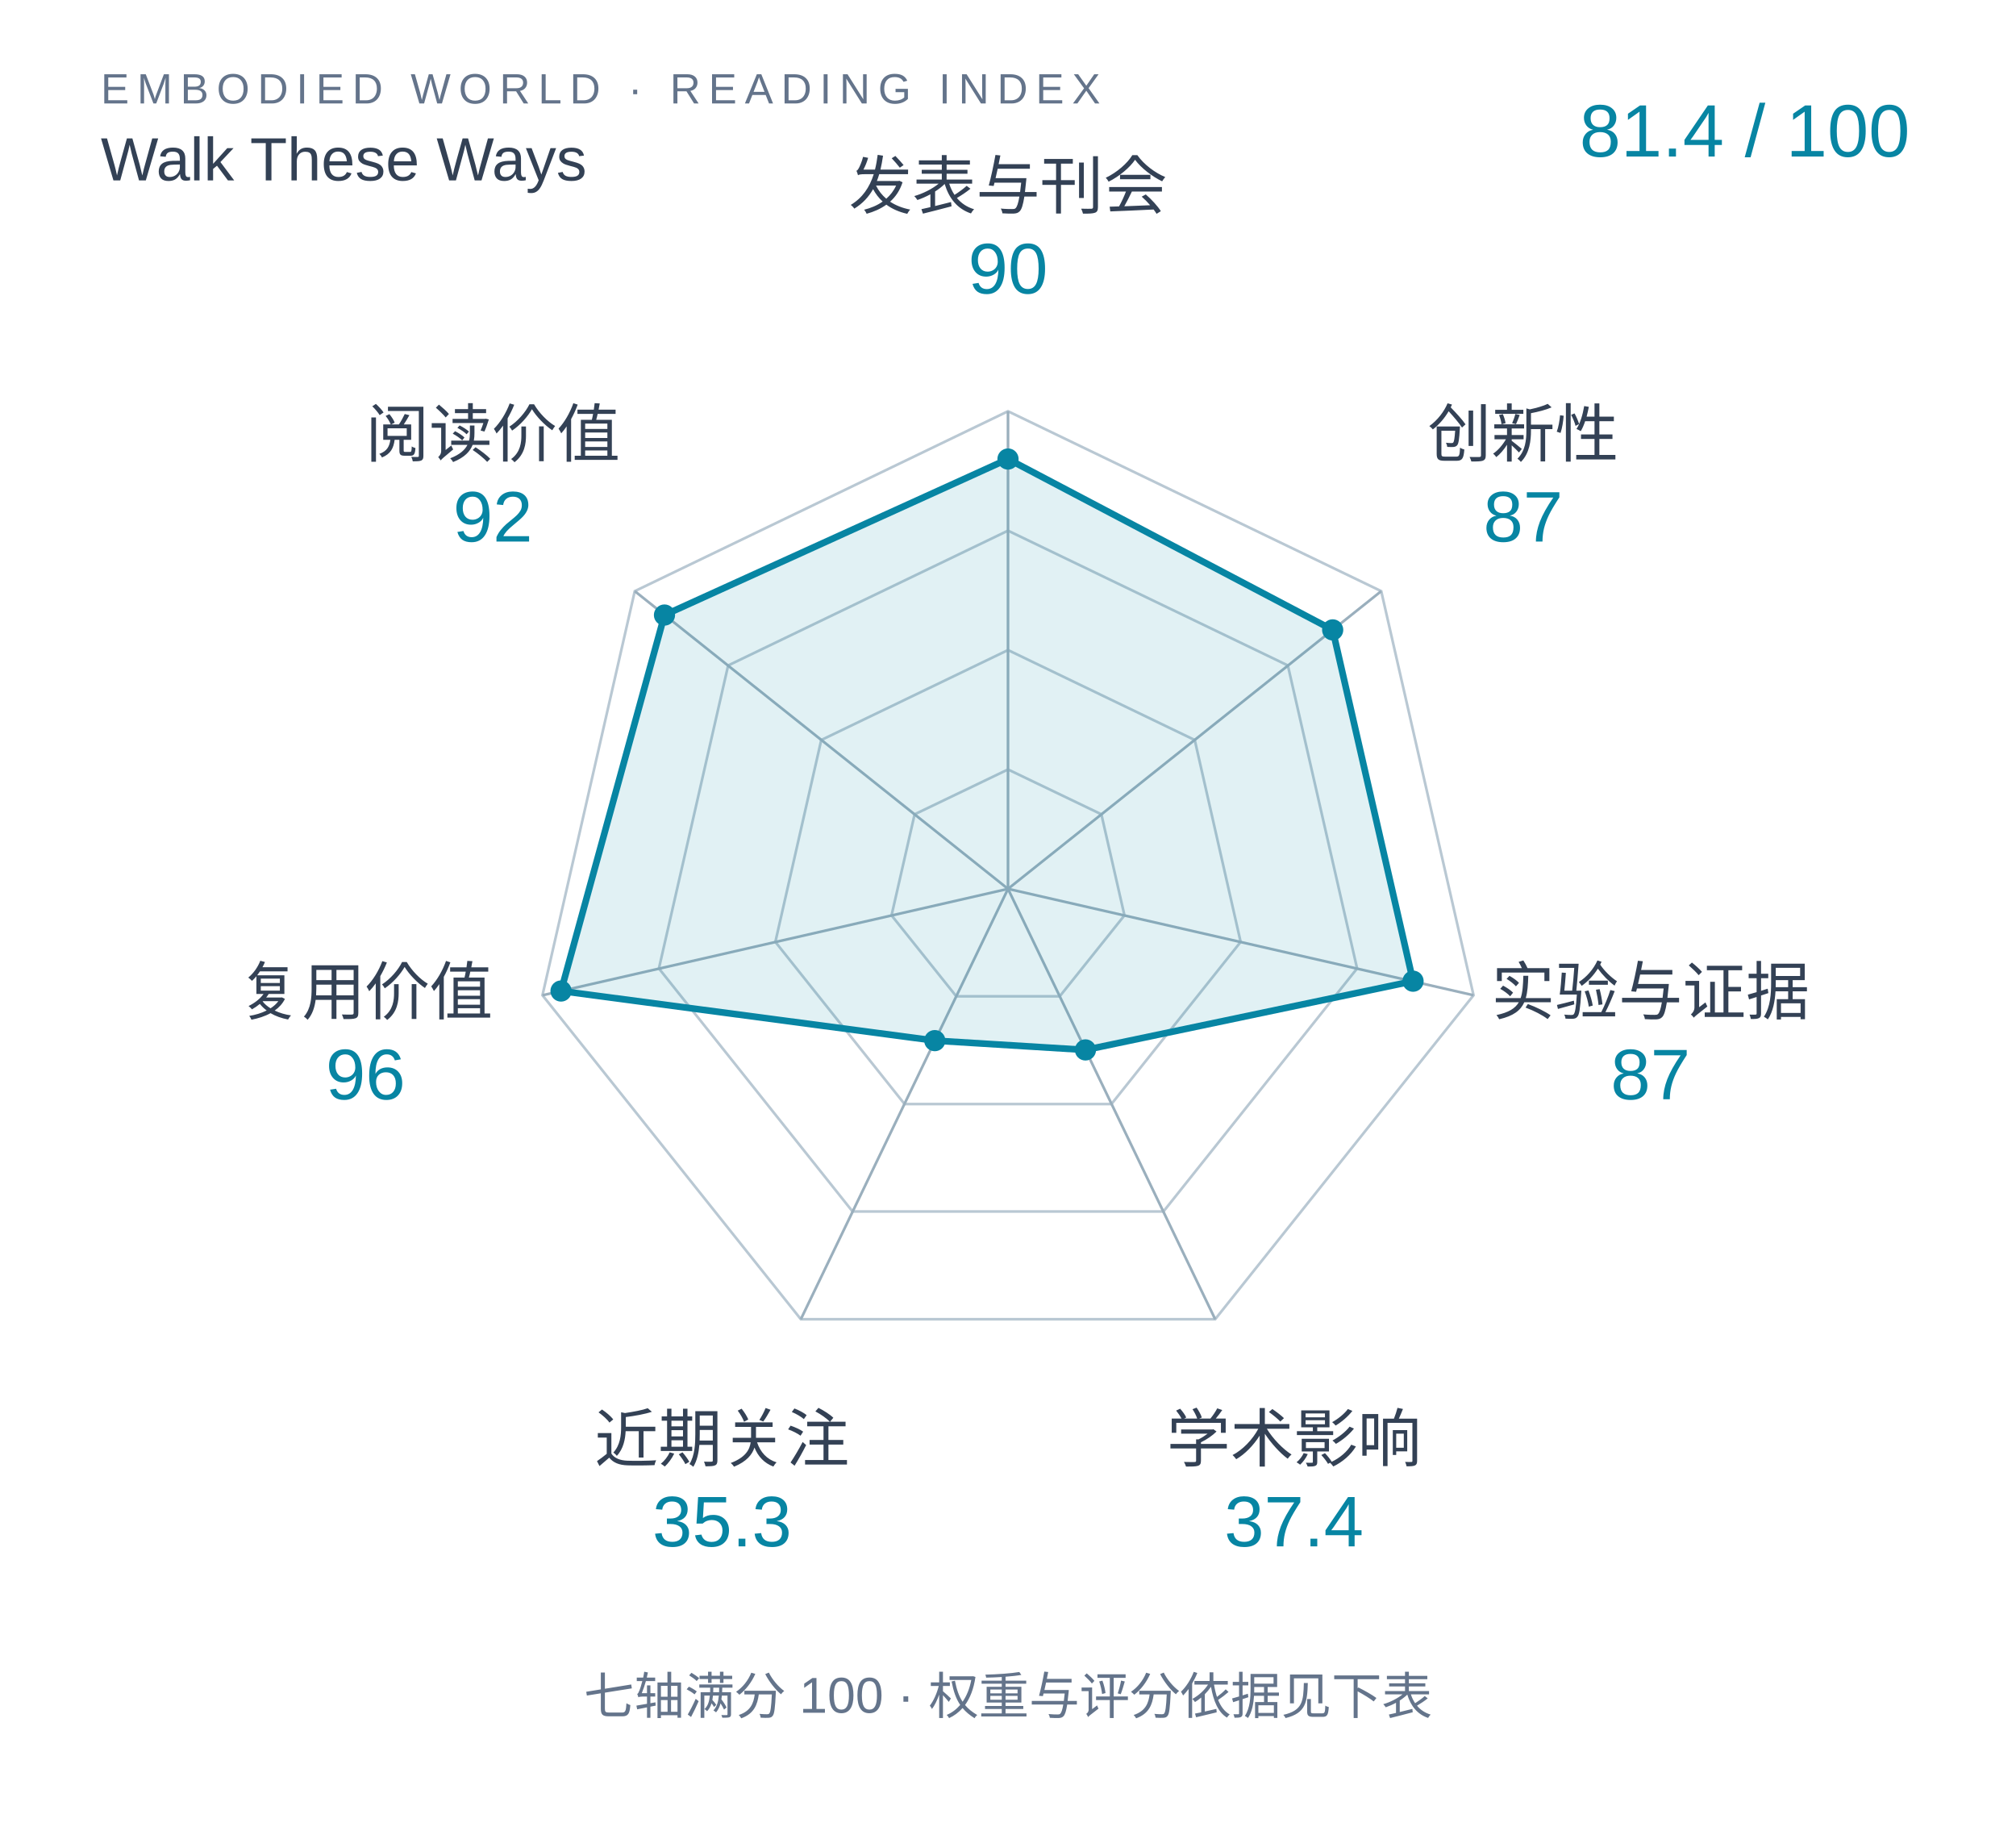
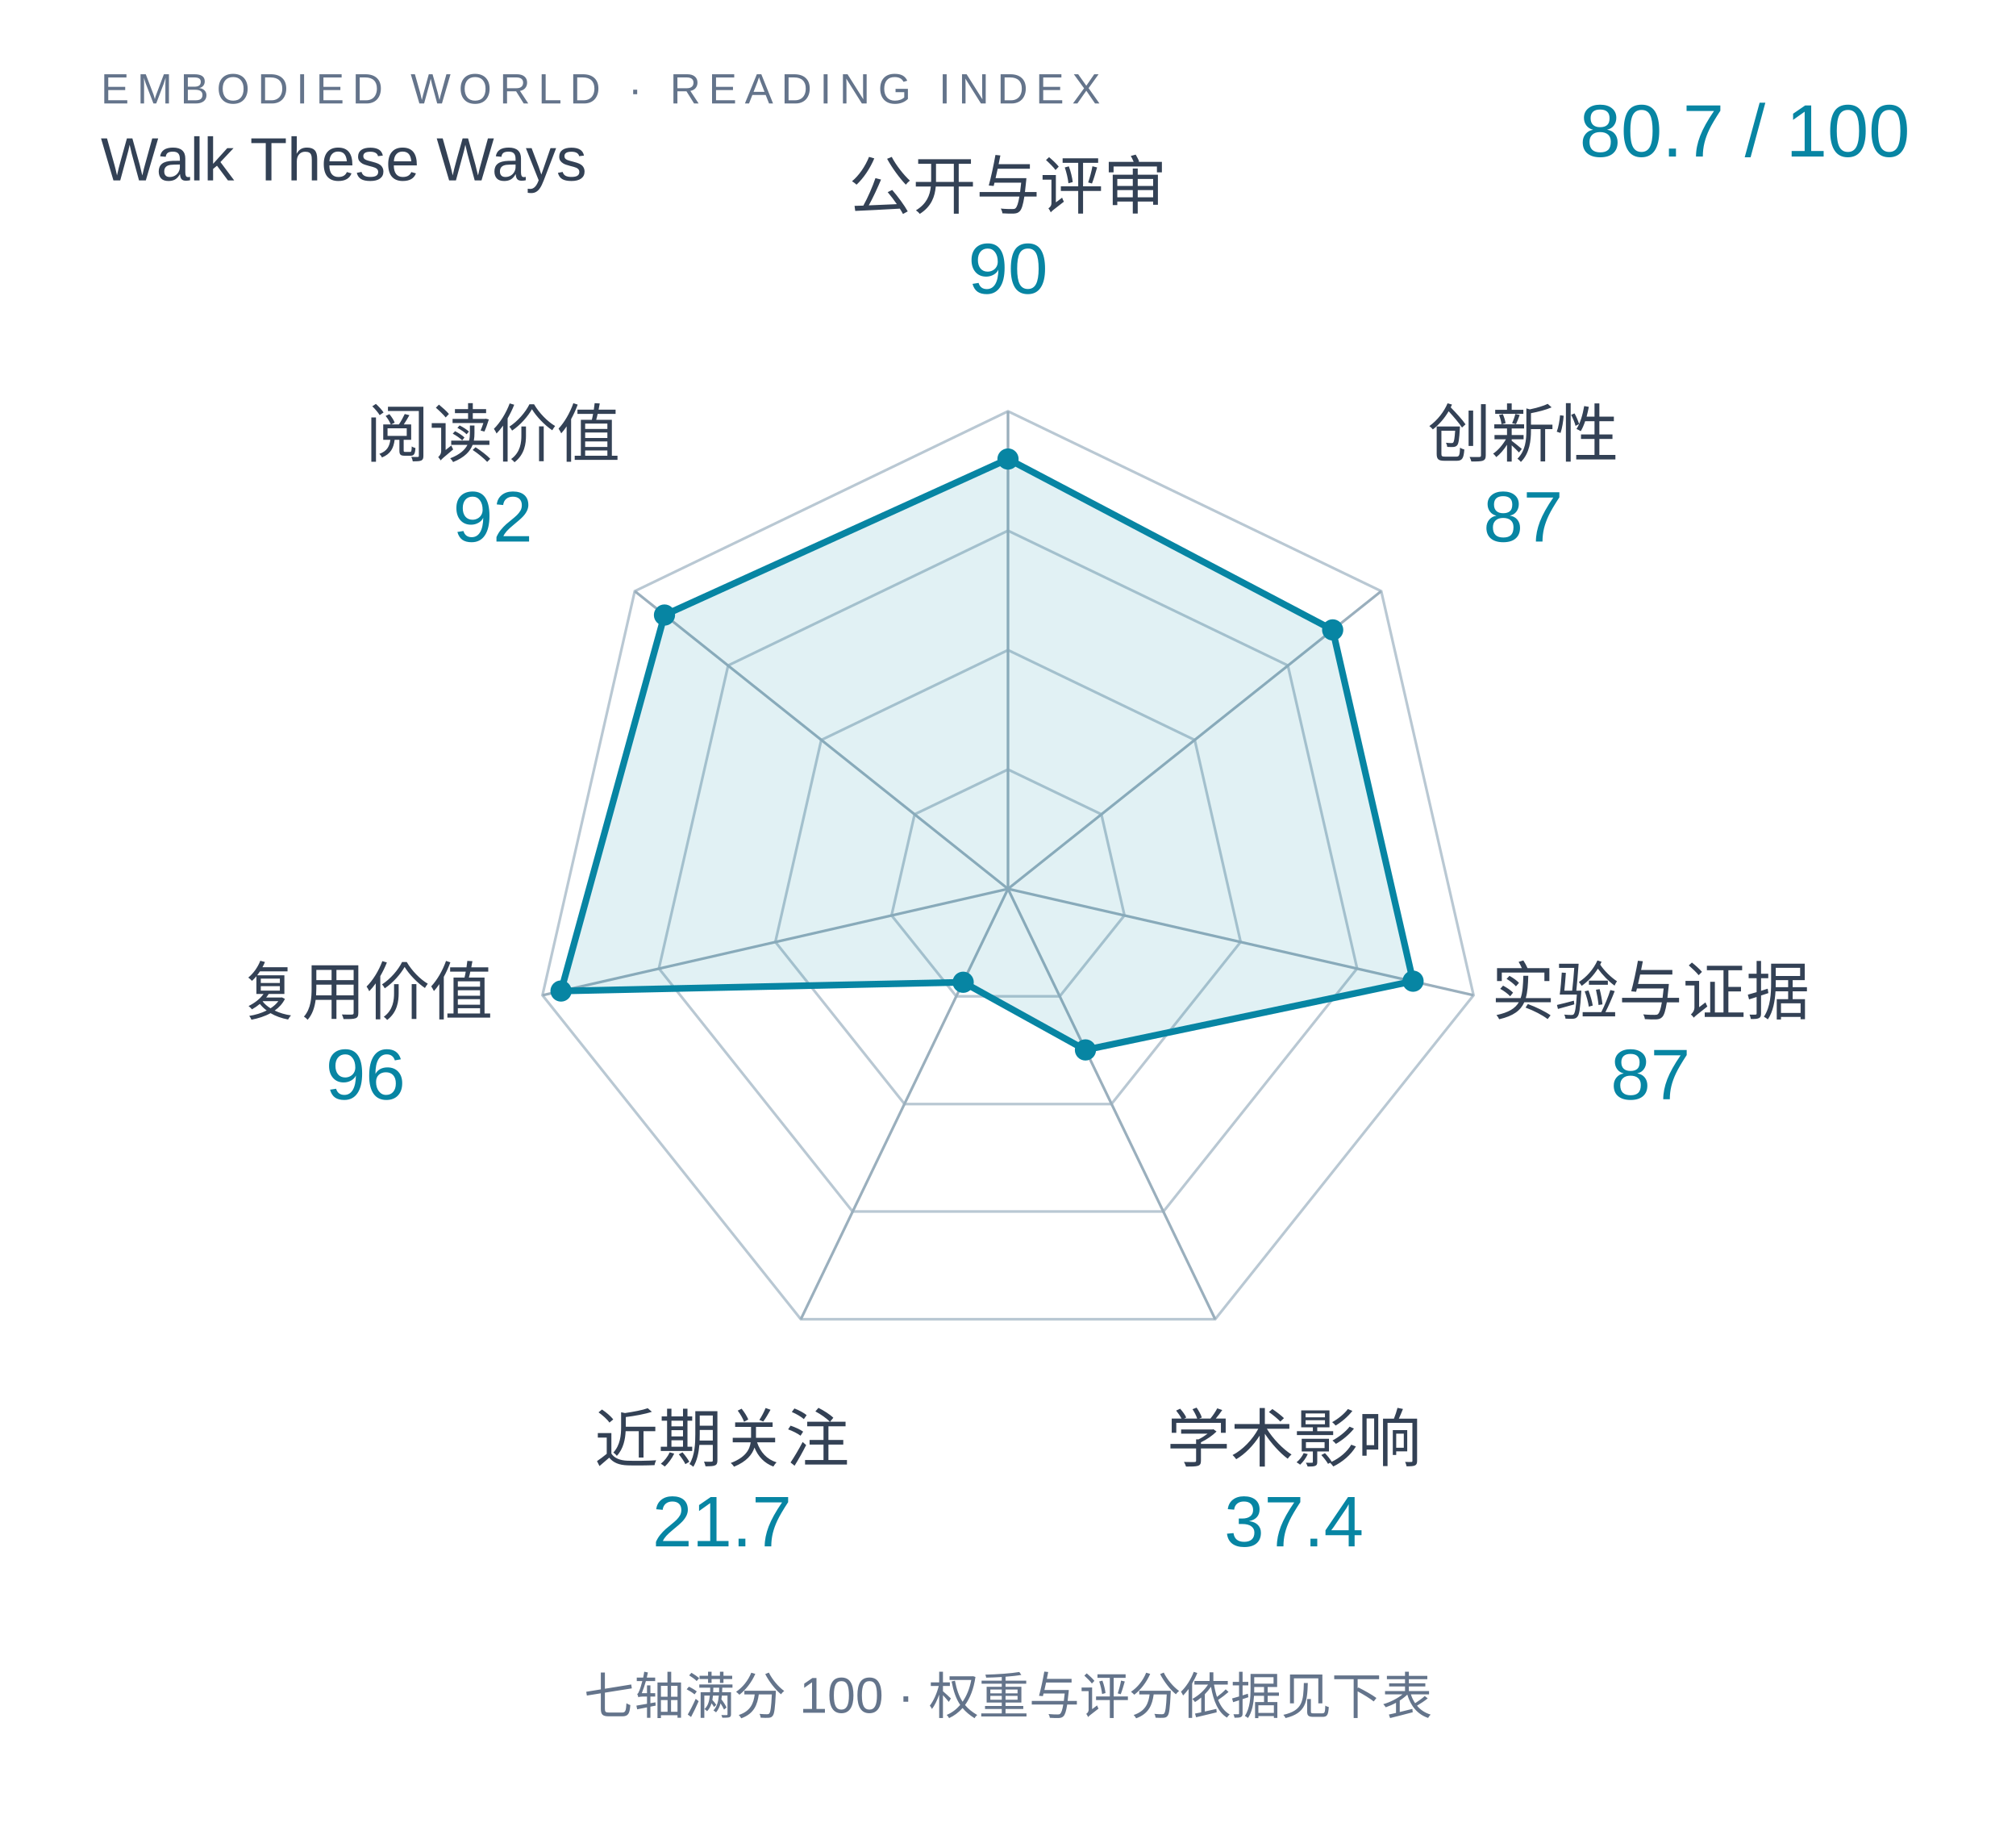
<svg xmlns="http://www.w3.org/2000/svg" width="760" height="690" viewBox="0 0 760 690" role="img">
  <g font-family="Arial, PingFang SC, sans-serif" fill="#334155">
    <text x="38" y="39" font-size="16" letter-spacing="3" fill="#64748b">EMBODIED WORLD · READING INDEX</text>
    <text x="38" y="68" font-size="23">Walk These Ways</text>
-     <text x="720" y="59" font-size="28" text-anchor="end" fill="#0785a3">81.4 / 100</text>
+     <text x="720" y="59" font-size="28" text-anchor="end" fill="#0785a3">80.7 / 100</text>
    <polygon points="380.0,290.0 415.2,306.9 423.9,345.0 399.5,375.5 360.5,375.5 336.1,345.0 344.8,306.9" fill="none" stroke="#b9c8d3" stroke-width="1" />
    <polygon points="380.0,245.0 450.4,278.9 467.7,355.0 419.0,416.1 341.0,416.1 292.3,355.0 309.6,278.9" fill="none" stroke="#b9c8d3" stroke-width="1" />
    <polygon points="380.0,200.0 485.5,250.8 511.6,365.0 438.6,456.6 321.4,456.6 248.4,365.0 274.5,250.8" fill="none" stroke="#b9c8d3" stroke-width="1" />
    <polygon points="380.0,155.0 520.7,222.8 555.5,375.1 458.1,497.2 301.9,497.2 204.5,375.1 239.3,222.8" fill="none" stroke="#b9c8d3" stroke-width="1" />
    <line x1="380" y1="335" x2="380.0" y2="155.0" stroke="#9aafbd" stroke-width="1" />
    <line x1="380" y1="335" x2="520.7" y2="222.8" stroke="#9aafbd" stroke-width="1" />
    <line x1="380" y1="335" x2="555.5" y2="375.1" stroke="#9aafbd" stroke-width="1" />
    <line x1="380" y1="335" x2="458.1" y2="497.2" stroke="#9aafbd" stroke-width="1" />
    <line x1="380" y1="335" x2="301.9" y2="497.2" stroke="#9aafbd" stroke-width="1" />
    <line x1="380" y1="335" x2="204.5" y2="375.1" stroke="#9aafbd" stroke-width="1" />
    <line x1="380" y1="335" x2="239.3" y2="222.8" stroke="#9aafbd" stroke-width="1" />
-     <polygon points="380.0,173.0 502.4,237.4 532.7,369.8 409.2,395.7 352.4,392.2 211.5,373.5 250.5,231.8" fill="#0785a3" fill-opacity=".12" stroke="#0785a3" stroke-width="2.5" stroke-linejoin="round" />
-     <text x="380.0" y="78.6" font-size="24" text-anchor="middle">发表与刊会</text>
+     <polygon points="380.0,173.0 502.4,237.4 532.7,369.8 409.2,395.7 363.1,370.2 211.5,373.5 250.5,231.8" fill="#0785a3" fill-opacity=".12" stroke="#0785a3" stroke-width="2.5" stroke-linejoin="round" />
+     <text x="380.0" y="78.6" font-size="24" text-anchor="middle">公开与评审</text>
    <text x="380.0" y="110.6" font-size="27" fill="#0785a3" text-anchor="middle">90</text>
    <circle cx="380.0" cy="173.0" r="4" fill="#0785a3" />
    <text x="574.2" y="172.1" font-size="24" text-anchor="middle">创新性</text>
    <text x="574.2" y="204.1" font-size="27" fill="#0785a3" text-anchor="middle">87</text>
    <circle cx="502.4" cy="237.4" r="4" fill="#0785a3" />
    <text x="622.2" y="382.3" font-size="24" text-anchor="middle">实验与证据</text>
    <text x="622.2" y="414.3" font-size="27" fill="#0785a3" text-anchor="middle">87</text>
    <circle cx="532.7" cy="369.8" r="4" fill="#0785a3" />
    <text x="487.8" y="550.8" font-size="24" text-anchor="middle">学术影响</text>
    <text x="487.8" y="582.8" font-size="27" fill="#0785a3" text-anchor="middle">37.4</text>
    <circle cx="409.2" cy="395.7" r="4" fill="#0785a3" />
    <text x="272.2" y="550.8" font-size="24" text-anchor="middle">近期关注</text>
-     <text x="272.2" y="582.8" font-size="27" fill="#0785a3" text-anchor="middle">35.3</text>
-     <circle cx="352.4" cy="392.2" r="4" fill="#0785a3" />
+     <text x="272.2" y="582.8" font-size="27" fill="#0785a3" text-anchor="middle">21.7</text>
+     <circle cx="363.1" cy="370.2" r="4" fill="#0785a3" />
    <text x="137.8" y="382.3" font-size="24" text-anchor="middle">复用价值</text>
    <text x="137.8" y="414.3" font-size="27" fill="#0785a3" text-anchor="middle">96</text>
    <circle cx="211.5" cy="373.5" r="4" fill="#0785a3" />
    <text x="185.8" y="172.1" font-size="24" text-anchor="middle">阅读价值</text>
    <text x="185.8" y="204.1" font-size="27" fill="#0785a3" text-anchor="middle">92</text>
    <circle cx="250.5" cy="231.8" r="4" fill="#0785a3" />
    <text x="380" y="646" font-size="19" text-anchor="middle" fill="#64748b">七轴满分 100 · 权重与评分依据见下表</text>
  </g>
</svg>
